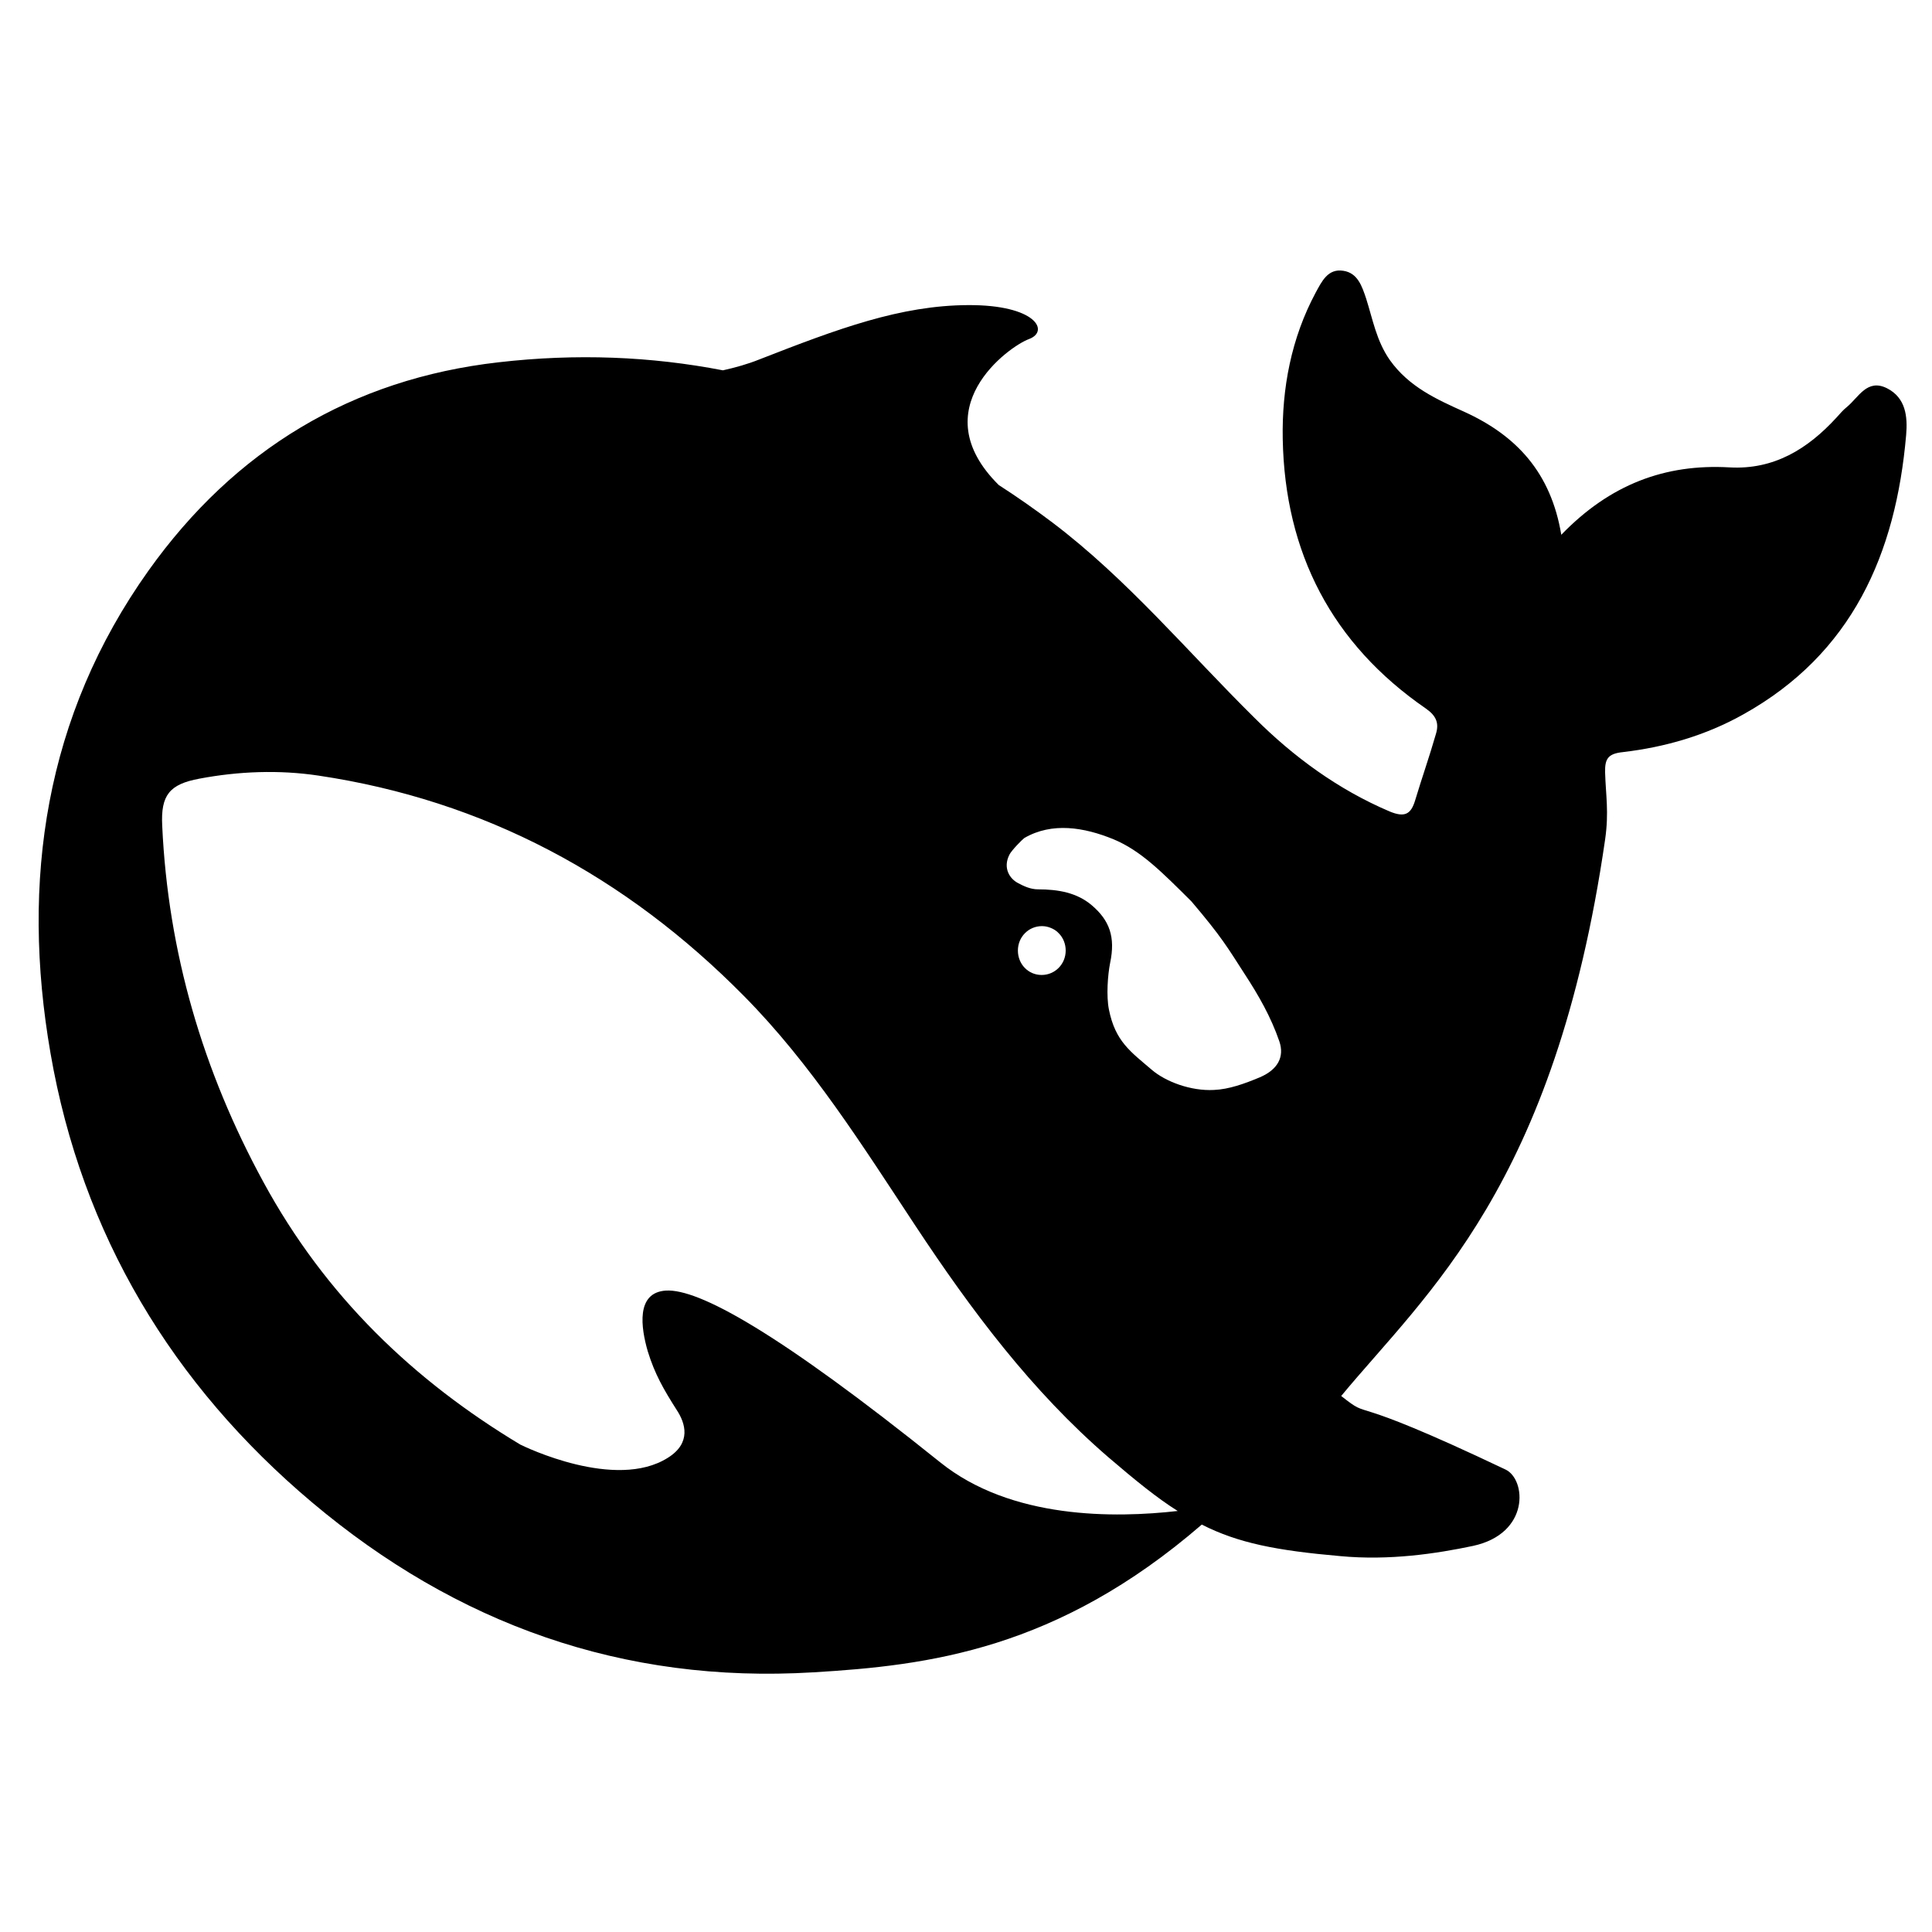
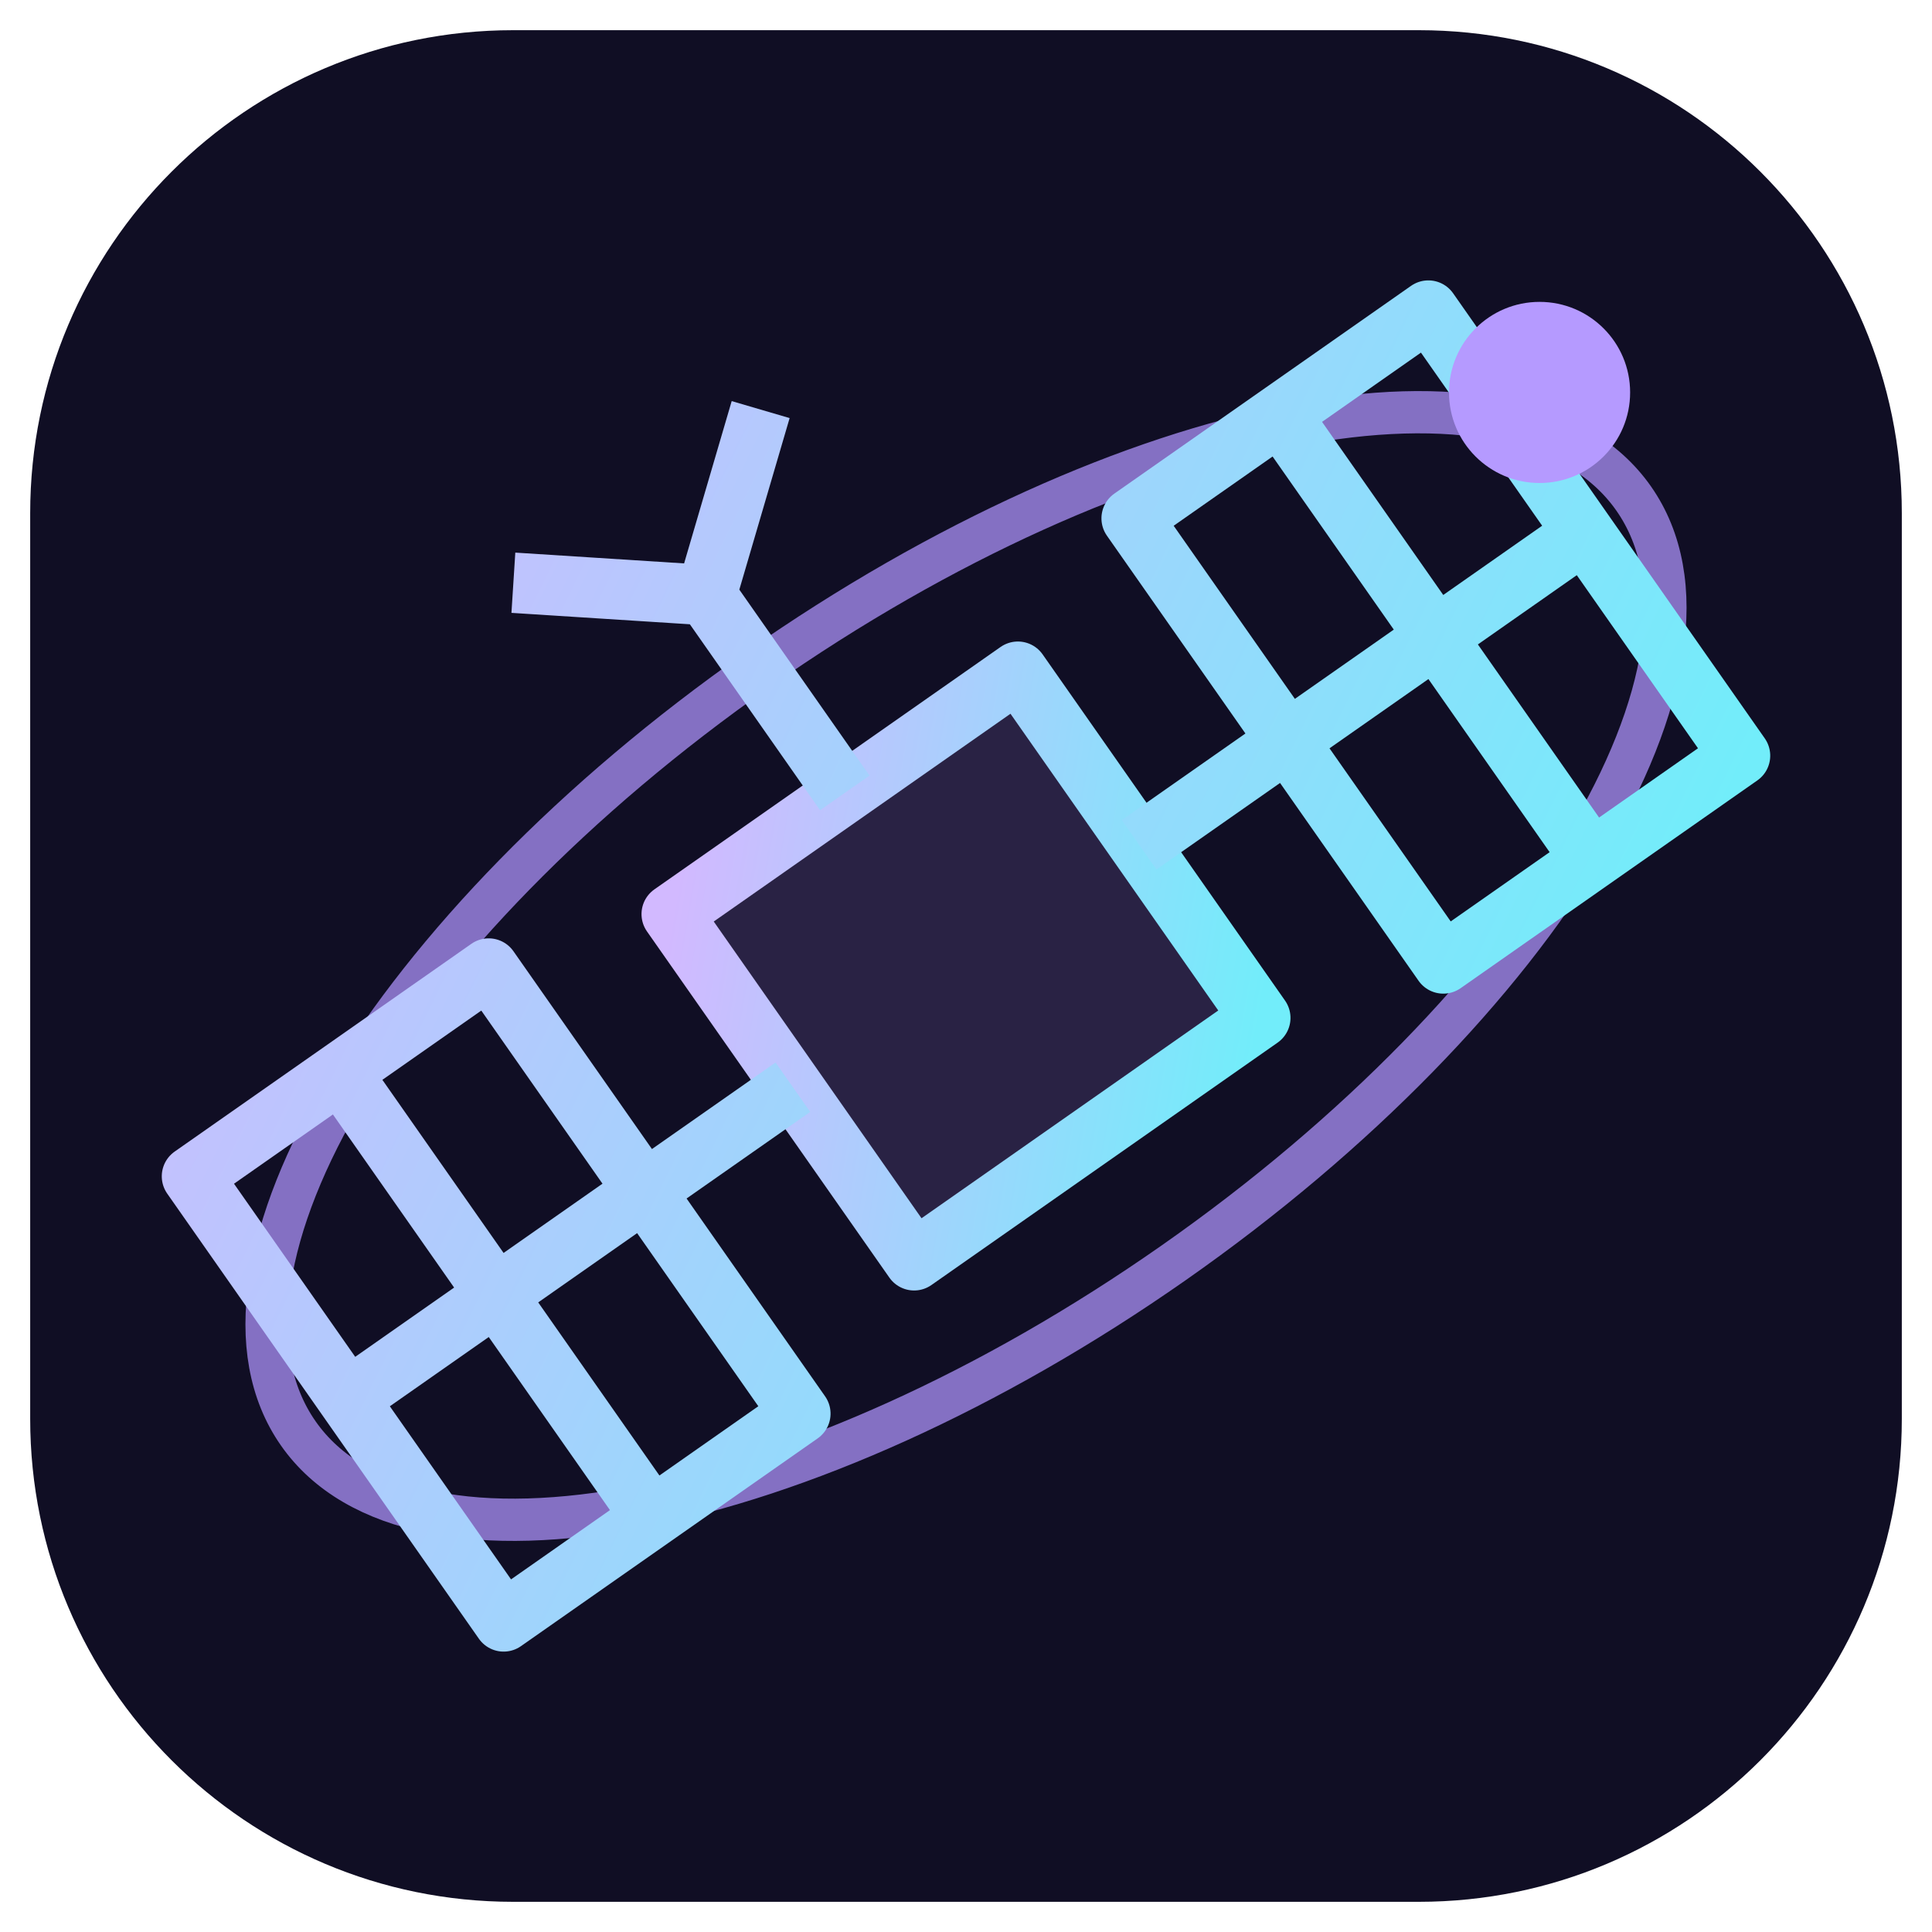
- <svg xmlns="http://www.w3.org/2000/svg" width="50" height="50" viewBox="0 0 50 50" fill="none">
-   <path id="path" d="M48.835 10.048C48.323 9.792 48.102 10.28 47.803 10.528C47.701 10.608 47.614 10.712 47.527 10.808C46.779 11.624 45.905 12.16 44.762 12.096C43.092 12 41.666 12.536 40.406 13.84C40.138 12.232 39.248 11.272 37.893 10.656C37.184 10.336 36.467 10.016 35.97 9.32C35.623 8.824 35.529 8.272 35.356 7.728C35.246 7.4 35.135 7.064 34.765 7.008C34.363 6.944 34.206 7.288 34.048 7.576C33.418 8.752 33.173 10.048 33.197 11.36C33.252 14.312 34.474 16.664 36.9 18.336C37.176 18.528 37.247 18.72 37.16 19C36.995 19.576 36.797 20.136 36.624 20.712C36.514 21.08 36.349 21.16 35.962 21C34.631 20.432 33.481 19.592 32.464 18.576C30.739 16.872 29.179 14.992 27.233 13.52C26.776 13.176 26.319 12.856 25.847 12.552C23.862 10.584 26.107 8.968 26.627 8.776C27.17 8.576 26.816 7.888 25.059 7.896C23.302 7.904 21.695 8.504 19.647 9.304C19.348 9.424 19.032 9.512 18.709 9.584C16.85 9.224 14.92 9.144 12.903 9.376C9.106 9.808 6.073 11.64 3.843 14.768C1.165 18.528 0.534 22.8 1.307 27.256C2.118 31.952 4.466 35.84 8.074 38.88C11.816 42.032 16.125 43.576 21.041 43.28C24.027 43.104 27.352 42.696 31.102 39.456C32.047 39.936 33.04 40.128 34.686 40.272C35.955 40.392 37.176 40.208 38.121 40.008C39.602 39.688 39.499 38.288 38.964 38.032C34.623 35.968 35.576 36.808 34.71 36.128C36.916 33.464 40.24 30.696 41.54 21.728C41.643 21.016 41.556 20.568 41.54 19.992C41.532 19.64 41.611 19.504 42.005 19.464C43.092 19.336 44.148 19.032 45.117 18.488C47.929 16.92 49.064 14.344 49.331 11.256C49.371 10.784 49.324 10.296 48.835 10.048ZM24.326 37.84C20.12 34.464 18.079 33.352 17.236 33.4C16.448 33.448 16.59 34.368 16.763 34.968C16.944 35.56 17.181 35.968 17.512 36.488C17.74 36.832 17.898 37.344 17.283 37.728C15.928 38.584 13.573 37.44 13.462 37.384C10.721 35.736 8.428 33.56 6.813 30.584C5.253 27.72 4.348 24.648 4.198 21.368C4.158 20.576 4.387 20.296 5.159 20.152C6.175 19.96 7.223 19.92 8.239 20.072C12.533 20.712 16.189 22.672 19.253 25.776C21.002 27.544 22.325 29.656 23.689 31.72C25.138 33.912 26.698 36 28.683 37.712C29.384 38.312 29.943 38.768 30.479 39.104C28.864 39.288 26.17 39.328 24.326 37.84ZM26.343 24.6C26.343 24.248 26.619 23.968 26.966 23.968C27.044 23.968 27.115 23.984 27.178 24.008C27.265 24.04 27.344 24.088 27.407 24.16C27.517 24.272 27.58 24.432 27.58 24.6C27.58 24.952 27.304 25.232 26.957 25.232C26.611 25.232 26.343 24.952 26.343 24.6ZM32.606 27.88C32.205 28.048 31.803 28.192 31.416 28.208C30.818 28.24 30.164 27.992 29.81 27.688C29.258 27.216 28.864 26.952 28.699 26.128C28.628 25.776 28.668 25.232 28.73 24.92C28.872 24.248 28.714 23.816 28.25 23.424C27.872 23.104 27.391 23.016 26.863 23.016C26.666 23.016 26.485 22.928 26.351 22.856C26.13 22.744 25.949 22.464 26.123 22.12C26.178 22.008 26.446 21.736 26.509 21.688C27.226 21.272 28.053 21.408 28.817 21.72C29.526 22.016 30.061 22.56 30.834 23.328C31.622 24.256 31.763 24.512 32.212 25.208C32.567 25.752 32.89 26.312 33.11 26.952C33.245 27.352 33.071 27.68 32.606 27.88Z" fill="#000" fill-opacity="1" fill-rule="nonzero" />
+ <svg xmlns="http://www.w3.org/2000/svg" width="512" height="512" viewBox="0 0 64 64">
+   <defs>
+     <linearGradient id="g" x2="1" y2="1">
+       <stop stop-color="#d2b9ff" />
+       <stop offset="1" stop-color="#72edfa" />
+     </linearGradient>
+   </defs>
+   <rect x="1" y="1" width="62" height="62" rx="16" fill="#100e24" />
+   <ellipse cx="32" cy="32" rx="27" ry="12" transform="rotate(-35 32 32)" fill="none" stroke="#8470c3" stroke-width="1.4" />
+   <g transform="rotate(-35 32 32)" stroke="url(#g)" stroke-width="2" stroke-linejoin="round">
+     <path d="M25 25h14v14H25z" fill="#292244" />
+     <path d="M7 23h12v18H7zm38 0h12v18H45zM13 23v18m38-18v18M7 32h12m26 0h12m-38 0h6m14 0h6M32 25v-8m-5-4 5 4 5-4" fill="none" />
+   </g>
+   <circle cx="51" cy="13" r="3" fill="#b59aff" />
</svg>
